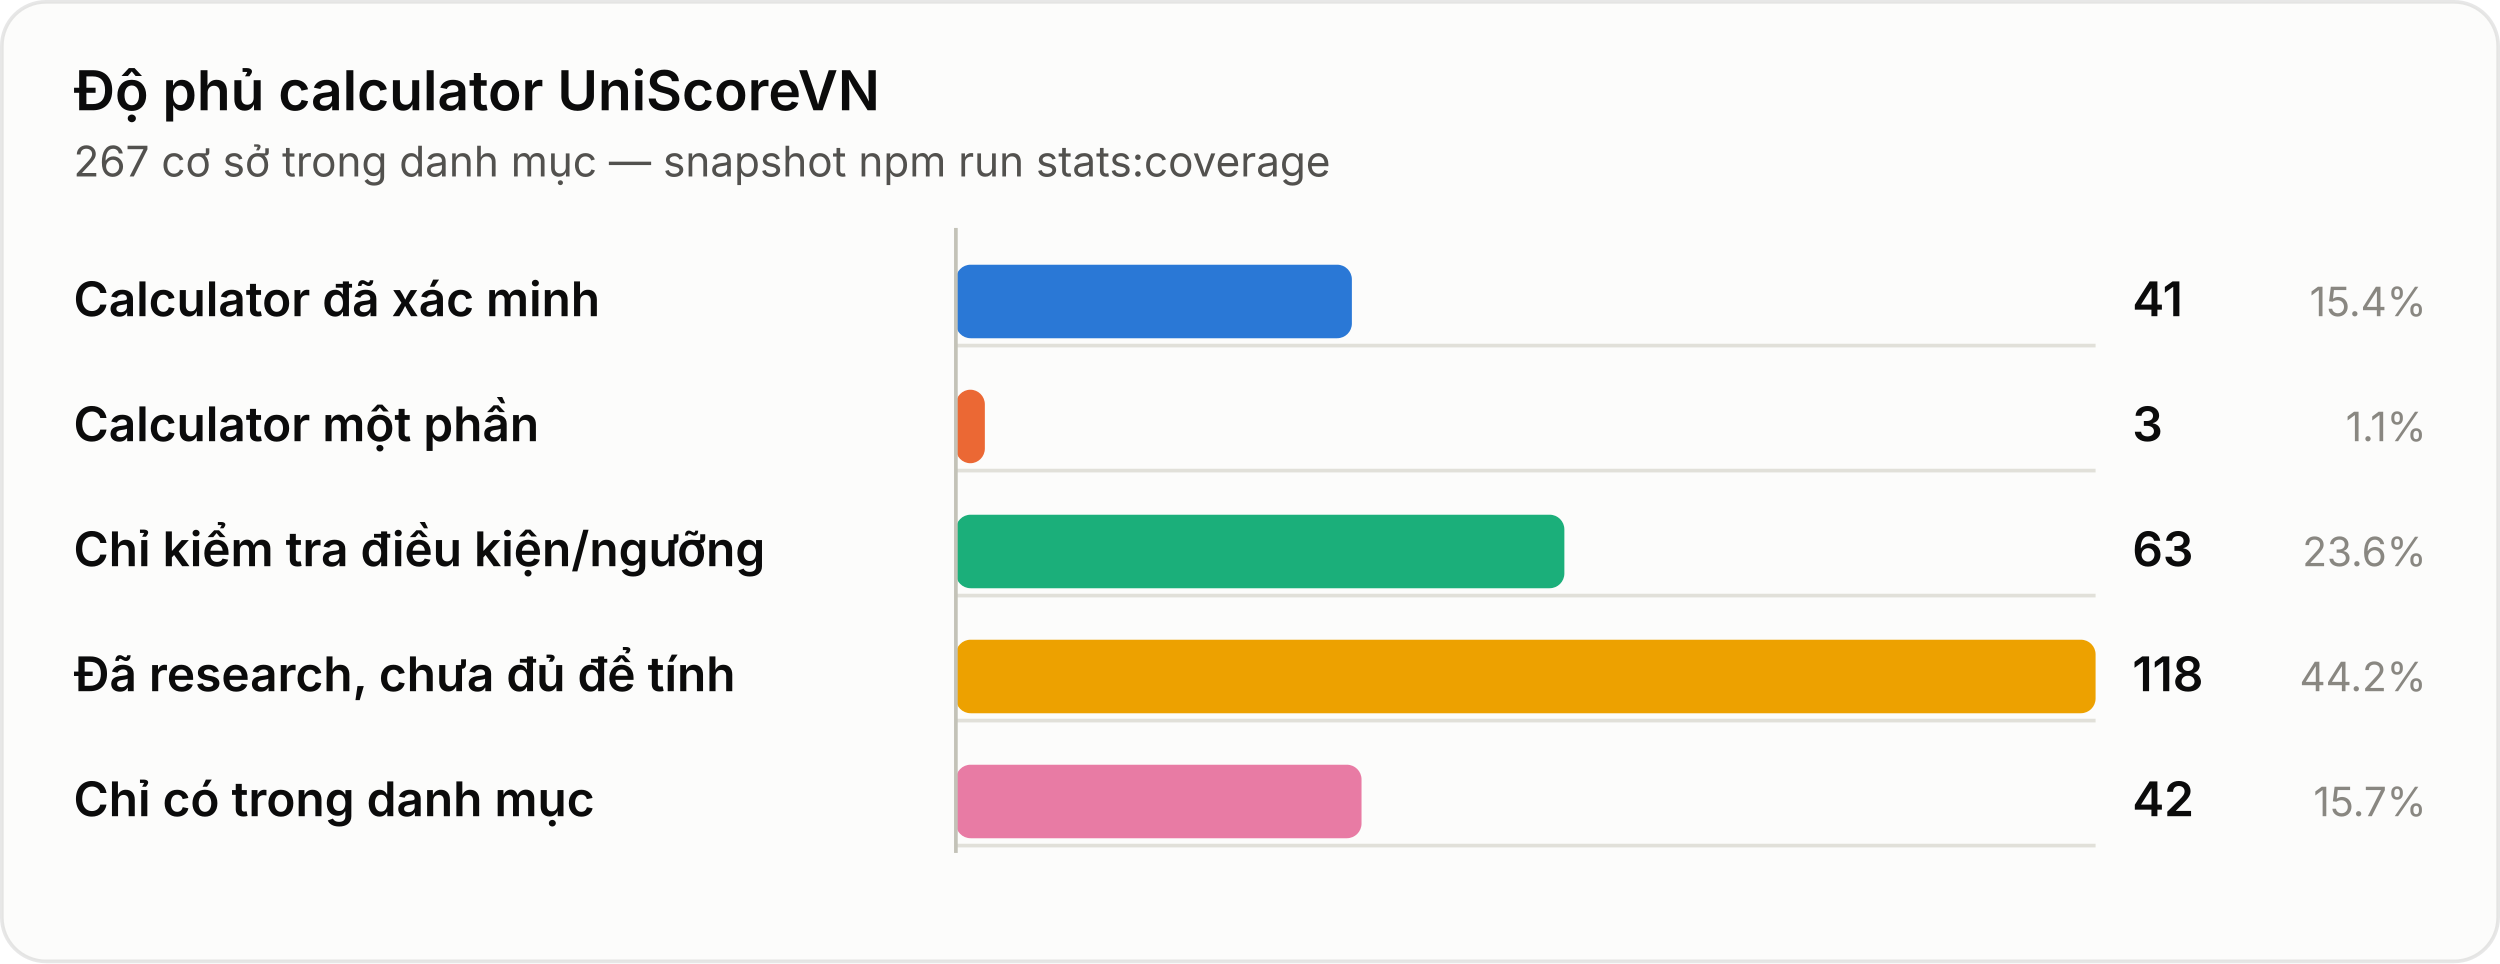
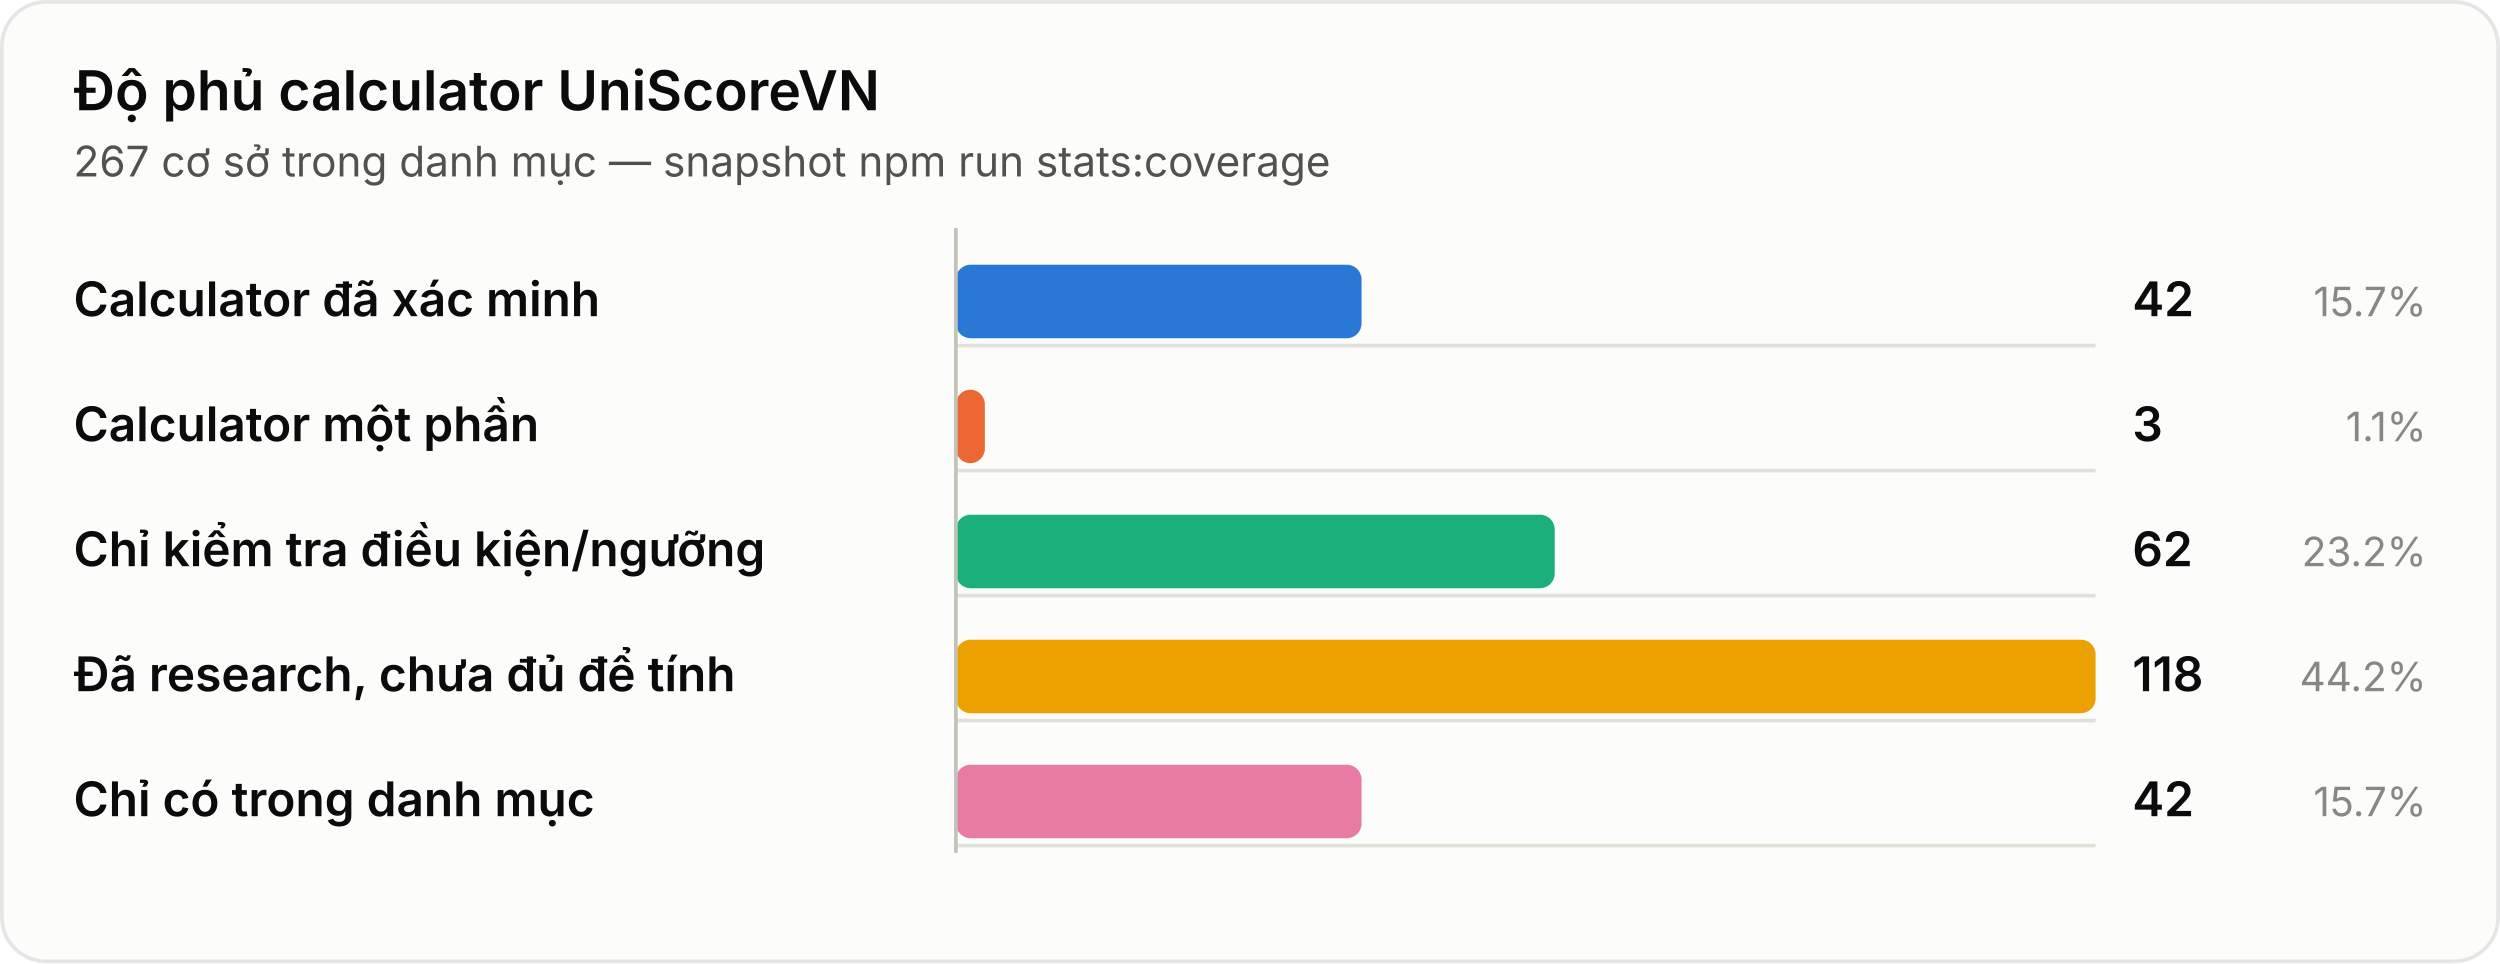
<svg xmlns="http://www.w3.org/2000/svg" width="680" height="262" viewBox="0 0 680 262" font-family="system-ui, -apple-system, Segoe UI, sans-serif">
  <rect x="0.5" y="0.5" width="679" height="261" rx="12" fill="#fcfcfb" stroke="rgba(11,11,11,0.10)" />
  <text x="20" y="30" font-size="15" font-weight="600" fill="#0b0b0b">Độ phủ calculator UniScoreVN</text>
  <text x="20" y="48" font-size="11.5" fill="#52514e">267 cơ sở trong danh mục — snapshot npm run stats:coverage</text>
  <g transform="translate(20, 10)">
    <text x="0" y="76" font-size="13" font-weight="600" fill="#0b0b0b">Calculator đã xác minh</text>
    <line x1="240" y1="84" x2="550" y2="84" stroke="#e1e0d9" stroke-width="1" />
-     <rect x="240" y="62" width="107.712" height="20" rx="4" fill="#2a78d6" />
-     <text x="560" y="76" font-size="13" font-weight="600" fill="#0b0b0b" text-anchor="start">41</text>
-     <text x="640" y="76" font-size="11" fill="#898781" text-anchor="end">15.4%</text>
+     <rect x="240" y="62" width="110.339" height="20" rx="4" fill="#2a78d6" />
+     <text x="560" y="76" font-size="13" font-weight="600" fill="#0b0b0b" text-anchor="start">42</text>
+     <text x="640" y="76" font-size="11" fill="#898781" text-anchor="end">15.7%</text>
    <text x="0" y="110" font-size="13" font-weight="600" fill="#0b0b0b">Calculator một phần</text>
    <line x1="240" y1="118" x2="550" y2="118" stroke="#e1e0d9" stroke-width="1" />
    <rect x="240" y="96" width="7.881" height="20" rx="4" fill="#eb6834" />
    <text x="560" y="110" font-size="13" font-weight="600" fill="#0b0b0b" text-anchor="start">3</text>
    <text x="640" y="110" font-size="11" fill="#898781" text-anchor="end">1.1%</text>
    <text x="0" y="144" font-size="13" font-weight="600" fill="#0b0b0b">Chỉ kiểm tra điều kiện/ngưỡng</text>
    <line x1="240" y1="152" x2="550" y2="152" stroke="#e1e0d9" stroke-width="1" />
-     <rect x="240" y="130" width="165.508" height="20" rx="4" fill="#1baf7a" />
-     <text x="560" y="144" font-size="13" font-weight="600" fill="#0b0b0b" text-anchor="start">63</text>
-     <text x="640" y="144" font-size="11" fill="#898781" text-anchor="end">23.6%</text>
+     <rect x="240" y="130" width="162.881" height="20" rx="4" fill="#1baf7a" />
+     <text x="560" y="144" font-size="13" font-weight="600" fill="#0b0b0b" text-anchor="start">62</text>
+     <text x="640" y="144" font-size="11" fill="#898781" text-anchor="end">23.2%</text>
    <text x="0" y="178" font-size="13" font-weight="600" fill="#0b0b0b">Đã research, chưa đủ để tính</text>
    <line x1="240" y1="186" x2="550" y2="186" stroke="#e1e0d9" stroke-width="1" />
    <rect x="240" y="164" width="310" height="20" rx="4" fill="#eda100" />
    <text x="560" y="178" font-size="13" font-weight="600" fill="#0b0b0b" text-anchor="start">118</text>
    <text x="640" y="178" font-size="11" fill="#898781" text-anchor="end">44.2%</text>
    <text x="0" y="212" font-size="13" font-weight="600" fill="#0b0b0b">Chỉ có trong danh mục</text>
    <line x1="240" y1="220" x2="550" y2="220" stroke="#e1e0d9" stroke-width="1" />
    <rect x="240" y="198" width="110.339" height="20" rx="4" fill="#e87ba4" />
    <text x="560" y="212" font-size="13" font-weight="600" fill="#0b0b0b" text-anchor="start">42</text>
    <text x="640" y="212" font-size="11" fill="#898781" text-anchor="end">15.7%</text>
    <line x1="240" y1="52" x2="240" y2="222" stroke="#c3c2b7" stroke-width="1" />
  </g>
</svg>
